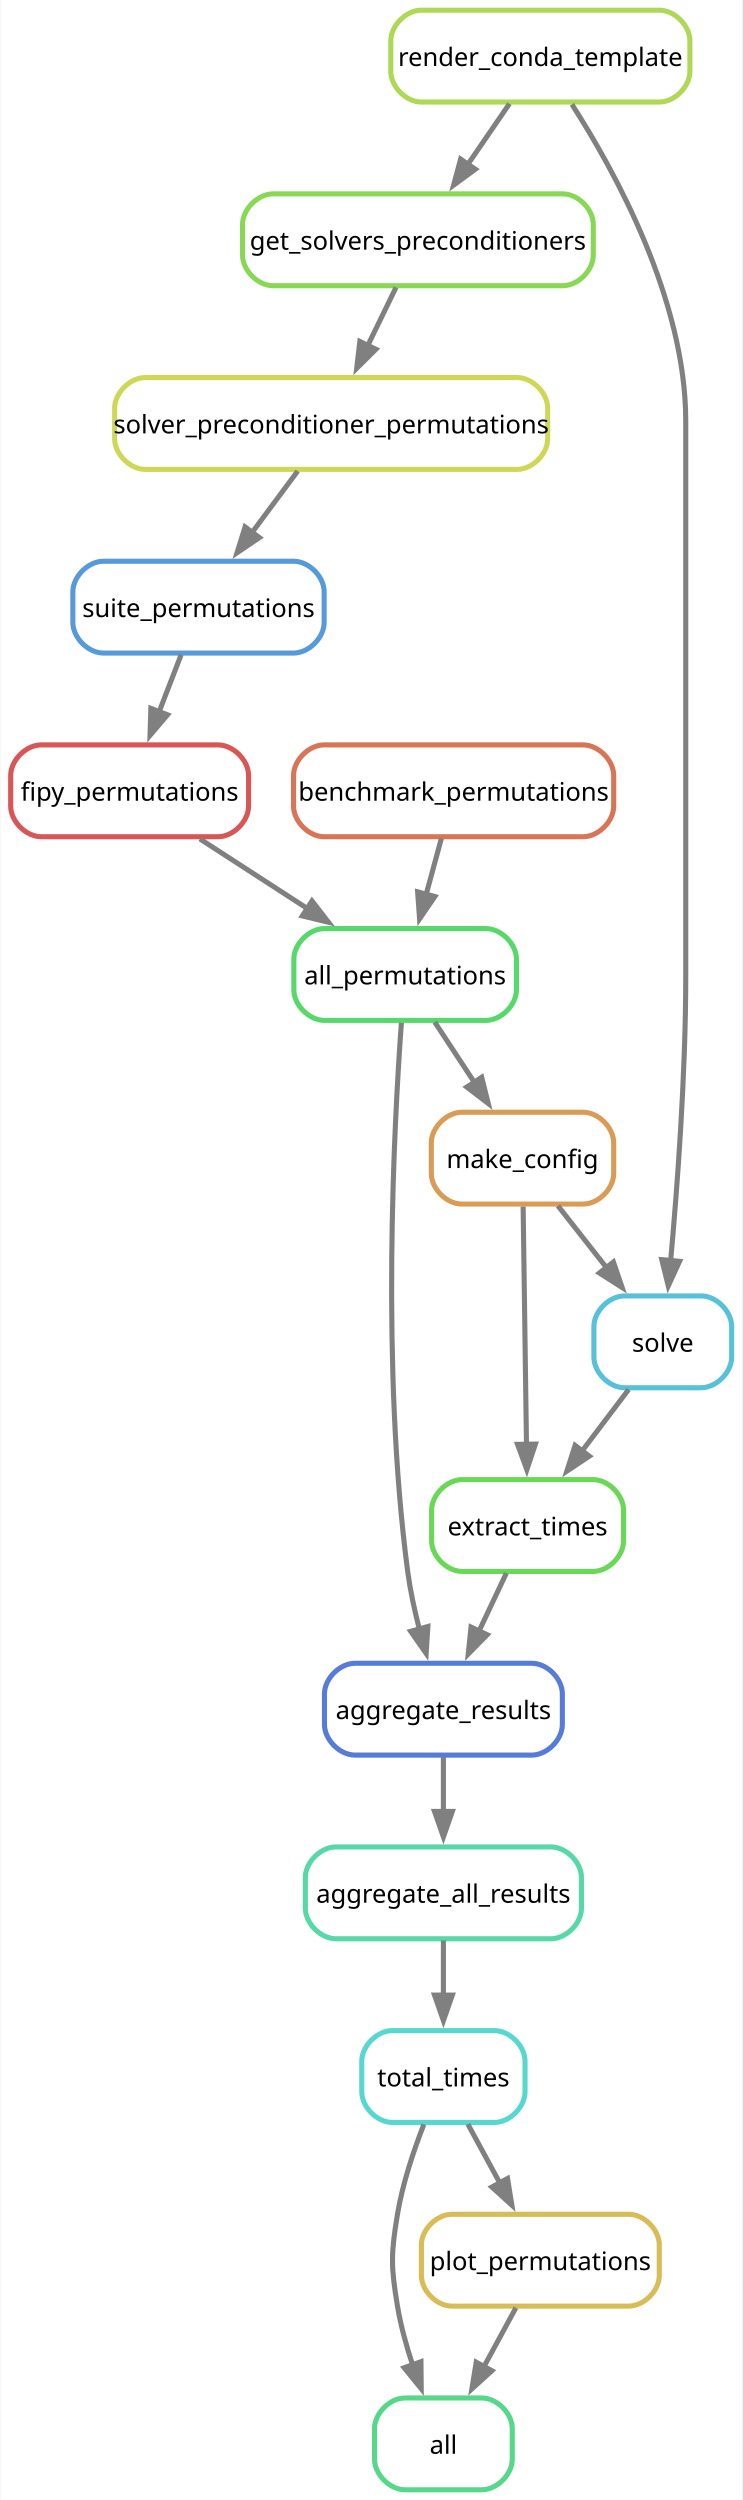
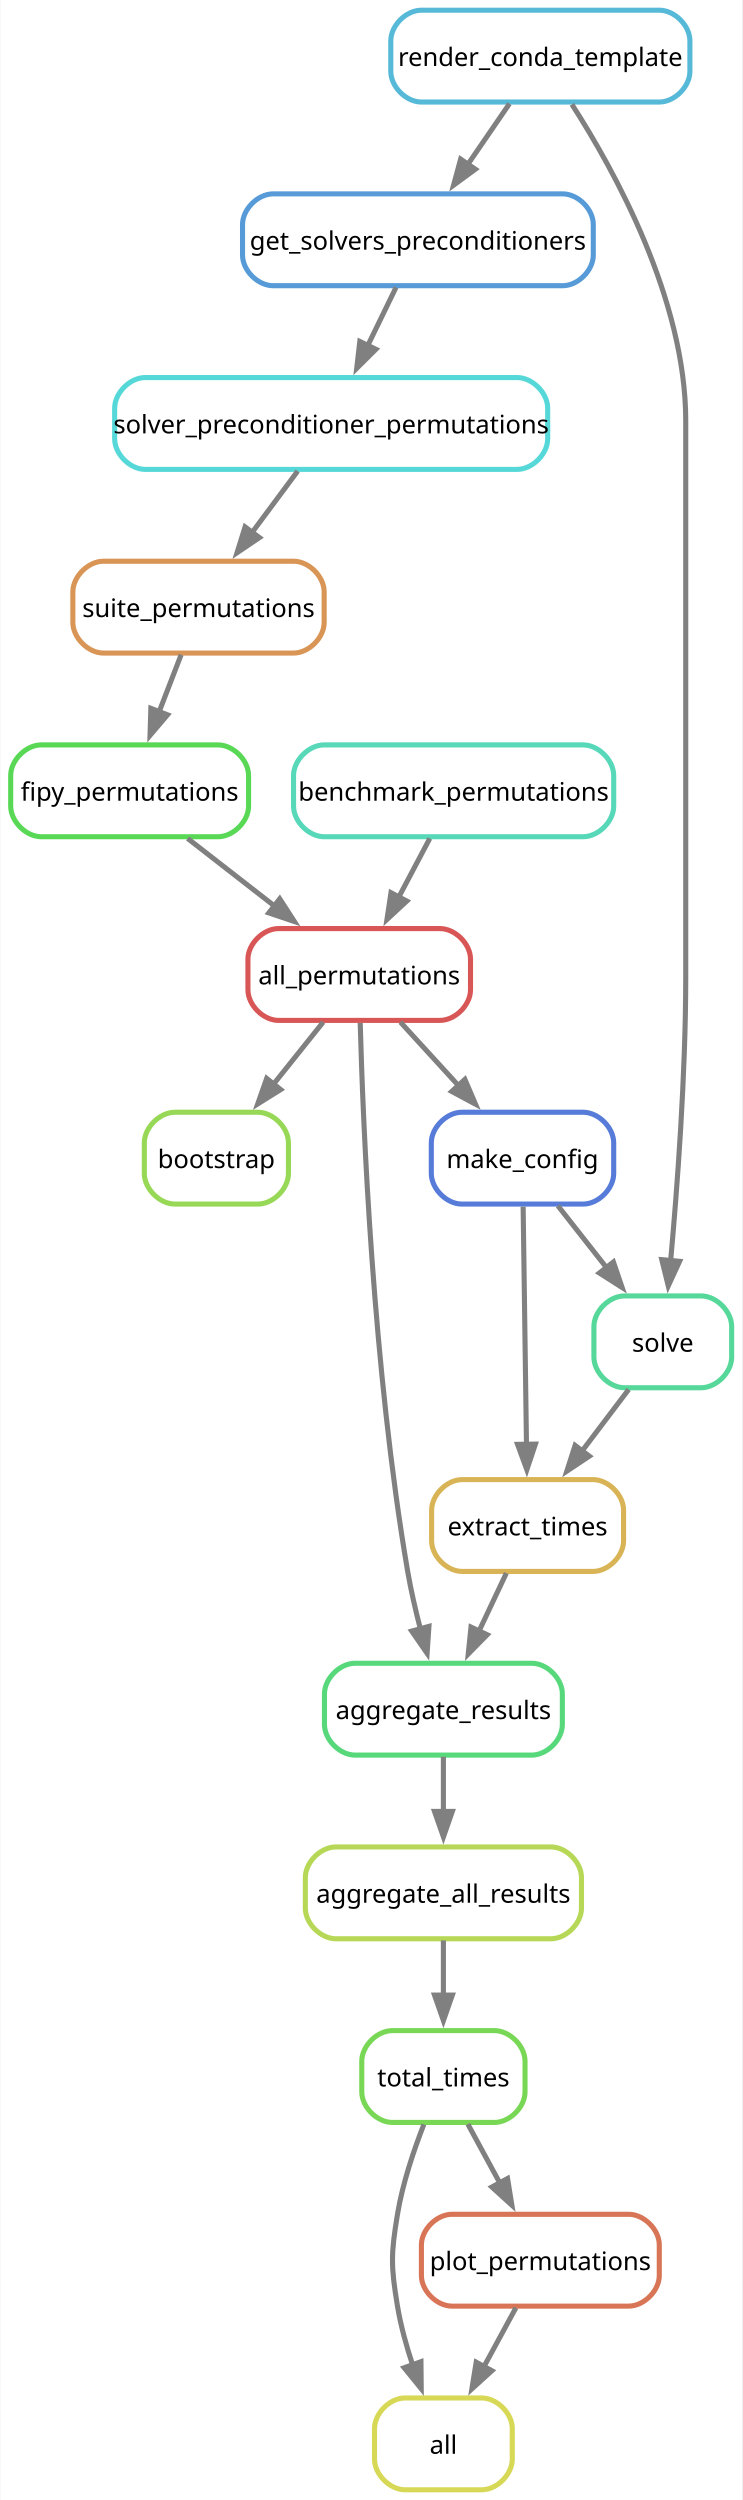
<svg xmlns="http://www.w3.org/2000/svg" width="291pt" height="980pt" viewBox="0.00 0.00 290.62 980.00">
  <g id="graph0" class="graph" transform="scale(1 1) rotate(0) translate(4 976)">
    <polygon fill="white" stroke="none" points="-4,4 -4,-976 286.62,-976 286.62,4 -4,4" />
    <g id="node1" class="node">
-       <path fill="none" stroke="#56d88a" stroke-width="2" d="M184.62,-36C184.62,-36 154.62,-36 154.62,-36 148.62,-36 142.62,-30 142.62,-24 142.62,-24 142.62,-12 142.62,-12 142.62,-6 148.62,0 154.62,0 154.62,0 184.62,0 184.62,0 190.62,0 196.62,-6 196.62,-12 196.62,-12 196.62,-24 196.62,-24 196.62,-30 190.62,-36 184.62,-36" />
+       <path fill="none" stroke="#97d856" stroke-width="2" d="M96.88,-540C96.88,-540 64.38,-540 64.38,-540 58.38,-540 52.38,-534 52.38,-528 52.38,-528 52.38,-516 52.38,-516 52.38,-510 58.38,-504 64.38,-504 64.38,-504 96.88,-504 96.88,-504 102.88,-504 108.88,-510 108.88,-516 108.88,-516 108.88,-528 108.88,-528 108.88,-534 102.88,-540 96.88,-540" />
+       <text text-anchor="middle" x="80.62" y="-518.12" font-family="sans" font-size="10.00">bootstrap</text>
+     </g>
+     <g id="node2" class="node">
+       <path fill="none" stroke="#d85656" stroke-width="2" d="M168.25,-612C168.25,-612 105,-612 105,-612 99,-612 93,-606 93,-600 93,-600 93,-588 93,-588 93,-582 99,-576 105,-576 105,-576 168.25,-576 168.25,-576 174.25,-576 180.25,-582 180.25,-588 180.25,-588 180.25,-600 180.25,-600 180.25,-606 174.25,-612 168.25,-612" />
+       <text text-anchor="middle" x="136.62" y="-590.12" font-family="sans" font-size="10.00">all_permutations</text>
+     </g>
+     <g id="edge1" class="edge">
+       <path fill="none" stroke="grey" stroke-width="2" d="M122.49,-575.34C116.57,-567.93 109.54,-559.14 102.95,-550.9" />
+       <polygon fill="grey" stroke="grey" stroke-width="2" points="105.82,-548.89 96.84,-543.27 100.35,-553.26 105.82,-548.89" />
+     </g>
+     <g id="node11" class="node">
+       <path fill="none" stroke="#56d87b" stroke-width="2" d="M204.25,-324C204.25,-324 135,-324 135,-324 129,-324 123,-318 123,-312 123,-312 123,-300 123,-300 123,-294 129,-288 135,-288 135,-288 204.25,-288 204.25,-288 210.25,-288 216.25,-294 216.25,-300 216.25,-300 216.25,-312 216.25,-312 216.25,-318 210.25,-324 204.25,-324" />
+       <text text-anchor="middle" x="169.62" y="-302.12" font-family="sans" font-size="10.00">aggregate_results</text>
+     </g>
+     <g id="edge11" class="edge">
+       <path fill="none" stroke="grey" stroke-width="2" d="M137.01,-575.03C138.09,-535.76 142.01,-439.4 155.62,-360 156.89,-352.61 158.7,-344.76 160.61,-337.42" />
+       <polygon fill="grey" stroke="grey" stroke-width="2" points="163.95,-338.47 163.23,-327.9 157.2,-336.61 163.95,-338.47" />
+     </g>
+     <g id="node13" class="node">
+       <path fill="none" stroke="#567bd8" stroke-width="2" d="M224.38,-540C224.38,-540 176.88,-540 176.88,-540 170.88,-540 164.88,-534 164.88,-528 164.88,-528 164.88,-516 164.88,-516 164.88,-510 170.88,-504 176.88,-504 176.88,-504 224.38,-504 224.38,-504 230.38,-504 236.38,-510 236.38,-516 236.38,-516 236.38,-528 236.38,-528 236.38,-534 230.38,-540 224.38,-540" />
+       <text text-anchor="middle" x="200.62" y="-518.12" font-family="sans" font-size="10.00">make_config</text>
+     </g>
+     <g id="edge15" class="edge">
+       <path fill="none" stroke="grey" stroke-width="2" d="M152.77,-575.34C159.69,-567.77 167.94,-558.75 175.62,-550.35" />
+       <polygon fill="grey" stroke="grey" stroke-width="2" points="178.05,-552.88 182.22,-543.14 172.88,-548.15 178.05,-552.88" />
+     </g>
+     <g id="node3" class="node">
+       <path fill="none" stroke="#56d8b9" stroke-width="2" d="M224.38,-684C224.38,-684 122.88,-684 122.88,-684 116.88,-684 110.88,-678 110.88,-672 110.88,-672 110.88,-660 110.88,-660 110.88,-654 116.88,-648 122.88,-648 122.88,-648 224.38,-648 224.38,-648 230.38,-648 236.38,-654 236.38,-660 236.38,-660 236.38,-672 236.38,-672 236.38,-678 230.38,-684 224.38,-684" />
+       <text text-anchor="middle" x="173.62" y="-662.12" font-family="sans" font-size="10.00">benchmark_permutations</text>
+     </g>
+     <g id="edge2" class="edge">
+       <path fill="none" stroke="grey" stroke-width="2" d="M164.29,-647.34C160.59,-640.34 156.24,-632.12 152.1,-624.28" />
+       <polygon fill="grey" stroke="grey" stroke-width="2" points="155.27,-622.78 147.5,-615.58 149.08,-626.05 155.27,-622.78" />
+     </g>
+     <g id="node4" class="node">
+       <path fill="none" stroke="#59d856" stroke-width="2" d="M81.25,-684C81.25,-684 12,-684 12,-684 6,-684 0,-678 0,-672 0,-672 0,-660 0,-660 0,-654 6,-648 12,-648 12,-648 81.25,-648 81.25,-648 87.25,-648 93.25,-654 93.25,-660 93.25,-660 93.25,-672 93.25,-672 93.25,-678 87.25,-684 81.25,-684" />
+       <text text-anchor="middle" x="46.62" y="-662.12" font-family="sans" font-size="10.00">fipy_permutations</text>
+     </g>
+     <g id="edge3" class="edge">
+       <path fill="none" stroke="grey" stroke-width="2" d="M69.34,-647.34C79.7,-639.27 92.18,-629.57 103.56,-620.72" />
+       <polygon fill="grey" stroke="grey" stroke-width="2" points="105.47,-623.66 111.22,-614.76 101.18,-618.14 105.47,-623.66" />
+     </g>
+     <g id="node5" class="node">
+       <path fill="none" stroke="#d89556" stroke-width="2" d="M110.88,-756C110.88,-756 36.38,-756 36.38,-756 30.38,-756 24.37,-750 24.37,-744 24.37,-744 24.37,-732 24.37,-732 24.37,-726 30.37,-720 36.37,-720 36.37,-720 110.88,-720 110.88,-720 116.88,-720 122.88,-726 122.88,-732 122.88,-732 122.88,-744 122.88,-744 122.88,-750 116.88,-756 110.88,-756" />
+       <text text-anchor="middle" x="73.62" y="-734.12" font-family="sans" font-size="10.00">suite_permutations</text>
+     </g>
+     <g id="edge4" class="edge">
+       <path fill="none" stroke="grey" stroke-width="2" d="M66.81,-719.34C64.18,-712.51 61.09,-704.5 58.13,-696.83" />
+       <polygon fill="grey" stroke="grey" stroke-width="2" points="61.48,-695.8 54.62,-687.73 54.95,-698.32 61.48,-695.8" />
+     </g>
+     <g id="node6" class="node">
+       <path fill="none" stroke="#56d8d8" stroke-width="2" d="M198.5,-828C198.5,-828 52.75,-828 52.75,-828 46.75,-828 40.75,-822 40.75,-816 40.75,-816 40.75,-804 40.75,-804 40.75,-798 46.75,-792 52.75,-792 52.75,-792 198.5,-792 198.5,-792 204.5,-792 210.5,-798 210.5,-804 210.5,-804 210.5,-816 210.5,-816 210.5,-822 204.5,-828 198.5,-828" />
+       <text text-anchor="middle" x="125.62" y="-806.12" font-family="sans" font-size="10.00">solver_preconditioner_permutations</text>
+     </g>
+     <g id="edge5" class="edge">
+       <path fill="none" stroke="grey" stroke-width="2" d="M112.5,-791.34C107.06,-784.01 100.62,-775.34 94.56,-767.18" />
+       <polygon fill="grey" stroke="grey" stroke-width="2" points="97.5,-765.27 88.73,-759.33 91.88,-769.45 97.5,-765.27" />
+     </g>
+     <g id="node7" class="node">
+       <path fill="none" stroke="#56b9d8" stroke-width="2" d="M254.25,-972C254.25,-972 161,-972 161,-972 155,-972 149,-966 149,-960 149,-960 149,-948 149,-948 149,-942 155,-936 161,-936 161,-936 254.25,-936 254.25,-936 260.25,-936 266.25,-942 266.25,-948 266.25,-948 266.25,-960 266.25,-960 266.25,-966 260.25,-972 254.25,-972" />
+       <text text-anchor="middle" x="207.62" y="-950.12" font-family="sans" font-size="10.00">render_conda_template</text>
+     </g>
+     <g id="node15" class="node">
+       <path fill="none" stroke="#569ad8" stroke-width="2" d="M216.38,-900C216.38,-900 102.88,-900 102.88,-900 96.88,-900 90.88,-894 90.88,-888 90.88,-888 90.88,-876 90.88,-876 90.88,-870 96.88,-864 102.88,-864 102.88,-864 216.38,-864 216.38,-864 222.38,-864 228.38,-870 228.38,-876 228.38,-876 228.38,-888 228.38,-888 228.38,-894 222.38,-900 216.38,-900" />
+       <text text-anchor="middle" x="159.62" y="-878.12" font-family="sans" font-size="10.00">get_solvers_preconditioners</text>
+     </g>
+     <g id="edge17" class="edge">
+       <path fill="none" stroke="grey" stroke-width="2" d="M195.51,-935.34C190.55,-928.1 184.68,-919.53 179.13,-911.45" />
+       <polygon fill="grey" stroke="grey" stroke-width="2" points="182.15,-909.67 173.61,-903.4 176.38,-913.62 182.15,-909.67" />
+     </g>
+     <g id="node16" class="node">
+       <path fill="none" stroke="#56d89a" stroke-width="2" d="M270.62,-468C270.62,-468 240.62,-468 240.62,-468 234.62,-468 228.62,-462 228.62,-456 228.62,-456 228.62,-444 228.62,-444 228.62,-438 234.62,-432 240.62,-432 240.62,-432 270.62,-432 270.62,-432 276.62,-432 282.62,-438 282.62,-444 282.62,-444 282.62,-456 282.62,-456 282.62,-462 276.62,-468 270.62,-468" />
+       <text text-anchor="middle" x="255.62" y="-446.12" font-family="sans" font-size="10.00">solve</text>
+     </g>
+     <g id="edge18" class="edge">
+       <path fill="none" stroke="grey" stroke-width="2" d="M219.99,-935.09C236.76,-909.03 264.62,-858.55 264.62,-811 264.62,-811 264.62,-811 264.62,-593 264.62,-554.58 261.3,-510.42 258.69,-481.69" />
+       <polygon fill="grey" stroke="grey" stroke-width="2" points="262.2,-481.55 257.77,-471.92 255.23,-482.21 262.2,-481.55" />
+     </g>
+     <g id="node8" class="node">
+       <path fill="none" stroke="#d6d856" stroke-width="2" d="M184.62,-36C184.62,-36 154.62,-36 154.62,-36 148.62,-36 142.62,-30 142.62,-24 142.62,-24 142.62,-12 142.62,-12 142.62,-6 148.62,0 154.62,0 154.62,0 184.62,0 184.62,0 190.62,0 196.62,-6 196.62,-12 196.62,-12 196.62,-24 196.62,-24 196.62,-30 190.62,-36 184.62,-36" />
      <text text-anchor="middle" x="169.62" y="-14.12" font-family="sans" font-size="10.00">all</text>
    </g>
-     <g id="node2" class="node">
-       <path fill="none" stroke="#56d8d0" stroke-width="2" d="M189.62,-180C189.62,-180 149.62,-180 149.62,-180 143.62,-180 137.62,-174 137.62,-168 137.62,-168 137.62,-156 137.62,-156 137.62,-150 143.62,-144 149.62,-144 149.62,-144 189.62,-144 189.62,-144 195.62,-144 201.62,-150 201.62,-156 201.62,-156 201.62,-168 201.62,-168 201.62,-174 195.62,-180 189.62,-180" />
+     <g id="node9" class="node">
+       <path fill="none" stroke="#78d856" stroke-width="2" d="M189.62,-180C189.62,-180 149.62,-180 149.62,-180 143.62,-180 137.62,-174 137.62,-168 137.62,-168 137.62,-156 137.62,-156 137.62,-150 143.62,-144 149.62,-144 149.62,-144 189.62,-144 189.62,-144 195.62,-144 201.62,-150 201.62,-156 201.62,-156 201.62,-168 201.62,-168 201.62,-174 195.62,-180 189.62,-180" />
      <text text-anchor="middle" x="169.62" y="-158.12" font-family="sans" font-size="10.00">total_times</text>
    </g>
-     <g id="edge2" class="edge">
+     <g id="edge8" class="edge">
      <path fill="none" stroke="grey" stroke-width="2" d="M161.96,-143.22C158.01,-133.11 153.62,-120.08 151.62,-108 149.02,-92.21 149.02,-87.79 151.62,-72 152.89,-64.36 155.11,-56.33 157.57,-48.91" />
      <polygon fill="grey" stroke="grey" stroke-width="2" points="160.82,-50.22 160.93,-39.62 154.24,-47.84 160.82,-50.22" />
    </g>
-     <g id="node13" class="node">
-       <path fill="none" stroke="#d8bc56" stroke-width="2" d="M242.25,-108C242.25,-108 173,-108 173,-108 167,-108 161,-102 161,-96 161,-96 161,-84 161,-84 161,-78 167,-72 173,-72 173,-72 242.25,-72 242.25,-72 248.25,-72 254.25,-78 254.25,-84 254.25,-84 254.25,-96 254.25,-96 254.25,-102 248.25,-108 242.25,-108" />
+     <g id="node14" class="node">
+       <path fill="none" stroke="#d87556" stroke-width="2" d="M242.25,-108C242.25,-108 173,-108 173,-108 167,-108 161,-102 161,-96 161,-96 161,-84 161,-84 161,-78 167,-72 173,-72 173,-72 242.25,-72 242.25,-72 248.25,-72 254.25,-78 254.25,-84 254.25,-84 254.25,-96 254.25,-96 254.25,-102 248.25,-108 242.25,-108" />
      <text text-anchor="middle" x="207.62" y="-86.12" font-family="sans" font-size="10.00">plot_permutations</text>
    </g>
-     <g id="edge15" class="edge">
+     <g id="edge16" class="edge">
      <path fill="none" stroke="grey" stroke-width="2" d="M179.21,-143.34C183.01,-136.34 187.48,-128.12 191.73,-120.28" />
      <polygon fill="grey" stroke="grey" stroke-width="2" points="194.77,-122.02 196.46,-111.56 188.62,-118.68 194.77,-122.02" />
    </g>
-     <g id="node3" class="node">
-       <path fill="none" stroke="#56d8a9" stroke-width="2" d="M211.75,-252C211.75,-252 127.5,-252 127.5,-252 121.5,-252 115.5,-246 115.5,-240 115.5,-240 115.5,-228 115.5,-228 115.5,-222 121.5,-216 127.5,-216 127.5,-216 211.75,-216 211.75,-216 217.75,-216 223.75,-222 223.75,-228 223.75,-228 223.75,-240 223.75,-240 223.75,-246 217.75,-252 211.75,-252" />
+     <g id="node10" class="node">
+       <path fill="none" stroke="#b6d856" stroke-width="2" d="M211.75,-252C211.75,-252 127.5,-252 127.5,-252 121.5,-252 115.5,-246 115.5,-240 115.5,-240 115.5,-228 115.5,-228 115.5,-222 121.5,-216 127.5,-216 127.5,-216 211.75,-216 211.75,-216 217.75,-216 223.75,-222 223.75,-228 223.75,-228 223.75,-240 223.75,-240 223.75,-246 217.75,-252 211.75,-252" />
      <text text-anchor="middle" x="169.62" y="-230.12" font-family="sans" font-size="10.00">aggregate_all_results</text>
    </g>
-     <g id="edge3" class="edge">
+     <g id="edge9" class="edge">
      <path fill="none" stroke="grey" stroke-width="2" d="M169.62,-215.34C169.62,-208.75 169.62,-201.08 169.62,-193.67" />
      <polygon fill="grey" stroke="grey" stroke-width="2" points="173.13,-193.93 169.63,-183.93 166.13,-193.93 173.13,-193.93" />
    </g>
-     <g id="node4" class="node">
-       <path fill="none" stroke="#567bd8" stroke-width="2" d="M204.25,-324C204.25,-324 135,-324 135,-324 129,-324 123,-318 123,-312 123,-312 123,-300 123,-300 123,-294 129,-288 135,-288 135,-288 204.25,-288 204.25,-288 210.25,-288 216.25,-294 216.25,-300 216.25,-300 216.25,-312 216.25,-312 216.25,-318 210.25,-324 204.25,-324" />
-       <text text-anchor="middle" x="169.62" y="-302.12" font-family="sans" font-size="10.00">aggregate_results</text>
-     </g>
-     <g id="edge4" class="edge">
+     <g id="edge10" class="edge">
      <path fill="none" stroke="grey" stroke-width="2" d="M169.62,-287.34C169.62,-280.75 169.62,-273.08 169.62,-265.67" />
      <polygon fill="grey" stroke="grey" stroke-width="2" points="173.13,-265.93 169.63,-255.93 166.13,-265.93 173.13,-265.93" />
    </g>
-     <g id="node5" class="node">
-       <path fill="none" stroke="#56d86b" stroke-width="2" d="M186.25,-612C186.25,-612 123,-612 123,-612 117,-612 111,-606 111,-600 111,-600 111,-588 111,-588 111,-582 117,-576 123,-576 123,-576 186.25,-576 186.25,-576 192.25,-576 198.25,-582 198.25,-588 198.25,-588 198.25,-600 198.25,-600 198.25,-606 192.25,-612 186.25,-612" />
-       <text text-anchor="middle" x="154.62" y="-590.12" font-family="sans" font-size="10.00">all_permutations</text>
-     </g>
-     <g id="edge5" class="edge">
-       <path fill="none" stroke="grey" stroke-width="2" d="M153.16,-575.06C150.3,-535.85 145.11,-439.61 155.62,-360 156.61,-352.57 158.31,-344.7 160.2,-337.35" />
-       <polygon fill="grey" stroke="grey" stroke-width="2" points="163.53,-338.41 162.86,-327.84 156.79,-336.53 163.53,-338.41" />
-     </g>
    <g id="node12" class="node">
-       <path fill="none" stroke="#d89c56" stroke-width="2" d="M224.38,-540C224.38,-540 176.88,-540 176.88,-540 170.88,-540 164.88,-534 164.88,-528 164.88,-528 164.88,-516 164.88,-516 164.88,-510 170.88,-504 176.88,-504 176.88,-504 224.38,-504 224.38,-504 230.38,-504 236.38,-510 236.38,-516 236.38,-516 236.38,-528 236.38,-528 236.38,-534 230.38,-540 224.38,-540" />
-       <text text-anchor="middle" x="200.62" y="-518.12" font-family="sans" font-size="10.00">make_config</text>
-     </g>
-     <g id="edge14" class="edge">
-       <path fill="none" stroke="grey" stroke-width="2" d="M166.23,-575.34C170.94,-568.18 176.49,-559.73 181.75,-551.73" />
-       <polygon fill="grey" stroke="grey" stroke-width="2" points="184.63,-553.71 187.2,-543.43 178.78,-549.87 184.63,-553.71" />
-     </g>
-     <g id="node6" class="node">
-       <path fill="none" stroke="#d87556" stroke-width="2" d="M224.38,-684C224.38,-684 122.88,-684 122.88,-684 116.88,-684 110.88,-678 110.88,-672 110.88,-672 110.88,-660 110.88,-660 110.88,-654 116.88,-648 122.88,-648 122.88,-648 224.38,-648 224.38,-648 230.38,-648 236.38,-654 236.38,-660 236.38,-660 236.38,-672 236.38,-672 236.38,-678 230.38,-684 224.38,-684" />
-       <text text-anchor="middle" x="173.62" y="-662.12" font-family="sans" font-size="10.00">benchmark_permutations</text>
-     </g>
-     <g id="edge8" class="edge">
-       <path fill="none" stroke="grey" stroke-width="2" d="M168.83,-647.34C167.02,-640.67 164.91,-632.89 162.87,-625.39" />
-       <polygon fill="grey" stroke="grey" stroke-width="2" points="166.27,-624.56 160.28,-615.82 159.52,-626.39 166.27,-624.56" />
-     </g>
-     <g id="node7" class="node">
-       <path fill="none" stroke="#d85656" stroke-width="2" d="M81.25,-684C81.25,-684 12,-684 12,-684 6,-684 0,-678 0,-672 0,-672 0,-660 0,-660 0,-654 6,-648 12,-648 12,-648 81.25,-648 81.25,-648 87.25,-648 93.25,-654 93.25,-660 93.25,-660 93.25,-672 93.25,-672 93.25,-678 87.25,-684 81.25,-684" />
-       <text text-anchor="middle" x="46.62" y="-662.12" font-family="sans" font-size="10.00">fipy_permutations</text>
-     </g>
-     <g id="edge7" class="edge">
-       <path fill="none" stroke="grey" stroke-width="2" d="M74.16,-647.15C86.98,-638.84 102.44,-628.82 116.38,-619.79" />
-       <polygon fill="grey" stroke="grey" stroke-width="2" points="118.11,-622.83 124.6,-614.46 114.31,-616.96 118.11,-622.83" />
-     </g>
-     <g id="node8" class="node">
-       <path fill="none" stroke="#569ad8" stroke-width="2" d="M110.88,-756C110.88,-756 36.38,-756 36.38,-756 30.38,-756 24.37,-750 24.37,-744 24.37,-744 24.37,-732 24.37,-732 24.37,-726 30.37,-720 36.37,-720 36.37,-720 110.88,-720 110.88,-720 116.88,-720 122.88,-726 122.88,-732 122.88,-732 122.88,-744 122.88,-744 122.88,-750 116.88,-756 110.88,-756" />
-       <text text-anchor="middle" x="73.62" y="-734.12" font-family="sans" font-size="10.00">suite_permutations</text>
-     </g>
-     <g id="edge9" class="edge">
-       <path fill="none" stroke="grey" stroke-width="2" d="M66.81,-719.34C64.18,-712.51 61.09,-704.5 58.13,-696.83" />
-       <polygon fill="grey" stroke="grey" stroke-width="2" points="61.48,-695.8 54.62,-687.73 54.95,-698.32 61.48,-695.8" />
-     </g>
-     <g id="node9" class="node">
-       <path fill="none" stroke="#ced856" stroke-width="2" d="M198.5,-828C198.5,-828 52.75,-828 52.75,-828 46.75,-828 40.75,-822 40.75,-816 40.75,-816 40.75,-804 40.75,-804 40.75,-798 46.75,-792 52.75,-792 52.75,-792 198.5,-792 198.5,-792 204.5,-792 210.5,-798 210.5,-804 210.5,-804 210.5,-816 210.5,-816 210.5,-822 204.5,-828 198.5,-828" />
-       <text text-anchor="middle" x="125.62" y="-806.12" font-family="sans" font-size="10.00">solver_preconditioner_permutations</text>
-     </g>
-     <g id="edge10" class="edge">
-       <path fill="none" stroke="grey" stroke-width="2" d="M112.5,-791.34C107.06,-784.01 100.62,-775.34 94.56,-767.18" />
-       <polygon fill="grey" stroke="grey" stroke-width="2" points="97.5,-765.27 88.73,-759.33 91.88,-769.45 97.5,-765.27" />
-     </g>
-     <g id="node10" class="node">
-       <path fill="none" stroke="#afd856" stroke-width="2" d="M254.25,-972C254.25,-972 161,-972 161,-972 155,-972 149,-966 149,-960 149,-960 149,-948 149,-948 149,-942 155,-936 161,-936 161,-936 254.25,-936 254.25,-936 260.25,-936 266.25,-942 266.25,-948 266.25,-948 266.25,-960 266.25,-960 266.25,-966 260.25,-972 254.25,-972" />
-       <text text-anchor="middle" x="207.62" y="-950.12" font-family="sans" font-size="10.00">render_conda_template</text>
-     </g>
-     <g id="node14" class="node">
-       <path fill="none" stroke="#88d856" stroke-width="2" d="M216.38,-900C216.38,-900 102.88,-900 102.88,-900 96.88,-900 90.88,-894 90.88,-888 90.88,-888 90.88,-876 90.88,-876 90.88,-870 96.88,-864 102.88,-864 102.88,-864 216.38,-864 216.38,-864 222.38,-864 228.38,-870 228.38,-876 228.38,-876 228.38,-888 228.38,-888 228.38,-894 222.38,-900 216.38,-900" />
-       <text text-anchor="middle" x="159.62" y="-878.12" font-family="sans" font-size="10.00">get_solvers_preconditioners</text>
-     </g>
-     <g id="edge16" class="edge">
-       <path fill="none" stroke="grey" stroke-width="2" d="M195.51,-935.34C190.55,-928.1 184.68,-919.53 179.13,-911.45" />
-       <polygon fill="grey" stroke="grey" stroke-width="2" points="182.15,-909.67 173.61,-903.4 176.38,-913.62 182.15,-909.67" />
-     </g>
-     <g id="node15" class="node">
-       <path fill="none" stroke="#56c1d8" stroke-width="2" d="M270.62,-468C270.62,-468 240.62,-468 240.62,-468 234.62,-468 228.62,-462 228.62,-456 228.62,-456 228.62,-444 228.62,-444 228.62,-438 234.62,-432 240.62,-432 240.62,-432 270.62,-432 270.62,-432 276.62,-432 282.62,-438 282.62,-444 282.62,-444 282.62,-456 282.62,-456 282.62,-462 276.62,-468 270.62,-468" />
-       <text text-anchor="middle" x="255.62" y="-446.12" font-family="sans" font-size="10.00">solve</text>
-     </g>
-     <g id="edge17" class="edge">
-       <path fill="none" stroke="grey" stroke-width="2" d="M219.99,-935.09C236.76,-909.03 264.62,-858.55 264.62,-811 264.62,-811 264.62,-811 264.62,-593 264.62,-554.58 261.3,-510.42 258.69,-481.69" />
-       <polygon fill="grey" stroke="grey" stroke-width="2" points="262.2,-481.55 257.77,-471.92 255.23,-482.21 262.2,-481.55" />
-     </g>
-     <g id="node11" class="node">
-       <path fill="none" stroke="#68d856" stroke-width="2" d="M228.25,-396C228.25,-396 177,-396 177,-396 171,-396 165,-390 165,-384 165,-384 165,-372 165,-372 165,-366 171,-360 177,-360 177,-360 228.25,-360 228.25,-360 234.25,-360 240.25,-366 240.25,-372 240.25,-372 240.25,-384 240.25,-384 240.25,-390 234.25,-396 228.25,-396" />
+       <path fill="none" stroke="#d8b456" stroke-width="2" d="M228.25,-396C228.25,-396 177,-396 177,-396 171,-396 165,-390 165,-384 165,-384 165,-372 165,-372 165,-366 171,-360 177,-360 177,-360 228.25,-360 228.25,-360 234.25,-360 240.25,-366 240.25,-372 240.25,-372 240.25,-384 240.25,-384 240.25,-390 234.25,-396 228.25,-396" />
      <text text-anchor="middle" x="202.62" y="-374.12" font-family="sans" font-size="10.00">extract_times</text>
    </g>
-     <g id="edge6" class="edge">
+     <g id="edge12" class="edge">
      <path fill="none" stroke="grey" stroke-width="2" d="M194.3,-359.34C191.04,-352.43 187.21,-344.31 183.56,-336.56" />
      <polygon fill="grey" stroke="grey" stroke-width="2" points="186.79,-335.19 179.36,-327.64 180.45,-338.18 186.79,-335.19" />
    </g>
-     <g id="edge13" class="edge">
+     <g id="edge14" class="edge">
      <path fill="none" stroke="grey" stroke-width="2" d="M200.88,-503.02C201.21,-479.54 201.79,-438.11 202.19,-409.64" />
      <polygon fill="grey" stroke="grey" stroke-width="2" points="205.69,-409.91 202.33,-399.87 198.69,-409.81 205.69,-409.91" />
    </g>
-     <g id="edge18" class="edge">
+     <g id="edge19" class="edge">
      <path fill="none" stroke="grey" stroke-width="2" d="M214.5,-503.34C220.32,-495.93 227.23,-487.14 233.7,-478.9" />
      <polygon fill="grey" stroke="grey" stroke-width="2" points="236.26,-481.31 239.69,-471.28 230.76,-476.98 236.26,-481.31" />
    </g>
-     <g id="edge1" class="edge">
+     <g id="edge7" class="edge">
      <path fill="none" stroke="grey" stroke-width="2" d="M198.04,-71.34C194.24,-64.34 189.77,-56.12 185.52,-48.28" />
      <polygon fill="grey" stroke="grey" stroke-width="2" points="188.63,-46.68 180.79,-39.56 182.48,-50.02 188.63,-46.68" />
    </g>
-     <g id="edge11" class="edge">
+     <g id="edge6" class="edge">
      <path fill="none" stroke="grey" stroke-width="2" d="M151.05,-863.34C147.69,-856.43 143.75,-848.31 139.98,-840.56" />
      <polygon fill="grey" stroke="grey" stroke-width="2" points="143.16,-839.09 135.64,-831.62 136.86,-842.15 143.16,-839.09" />
    </g>
-     <g id="edge12" class="edge">
+     <g id="edge13" class="edge">
      <path fill="none" stroke="grey" stroke-width="2" d="M242.25,-431.34C236.71,-424.01 230.14,-415.34 223.96,-407.18" />
      <polygon fill="grey" stroke="grey" stroke-width="2" points="226.83,-405.18 218.01,-399.32 221.25,-409.4 226.83,-405.18" />
    </g>
  </g>
</svg>
